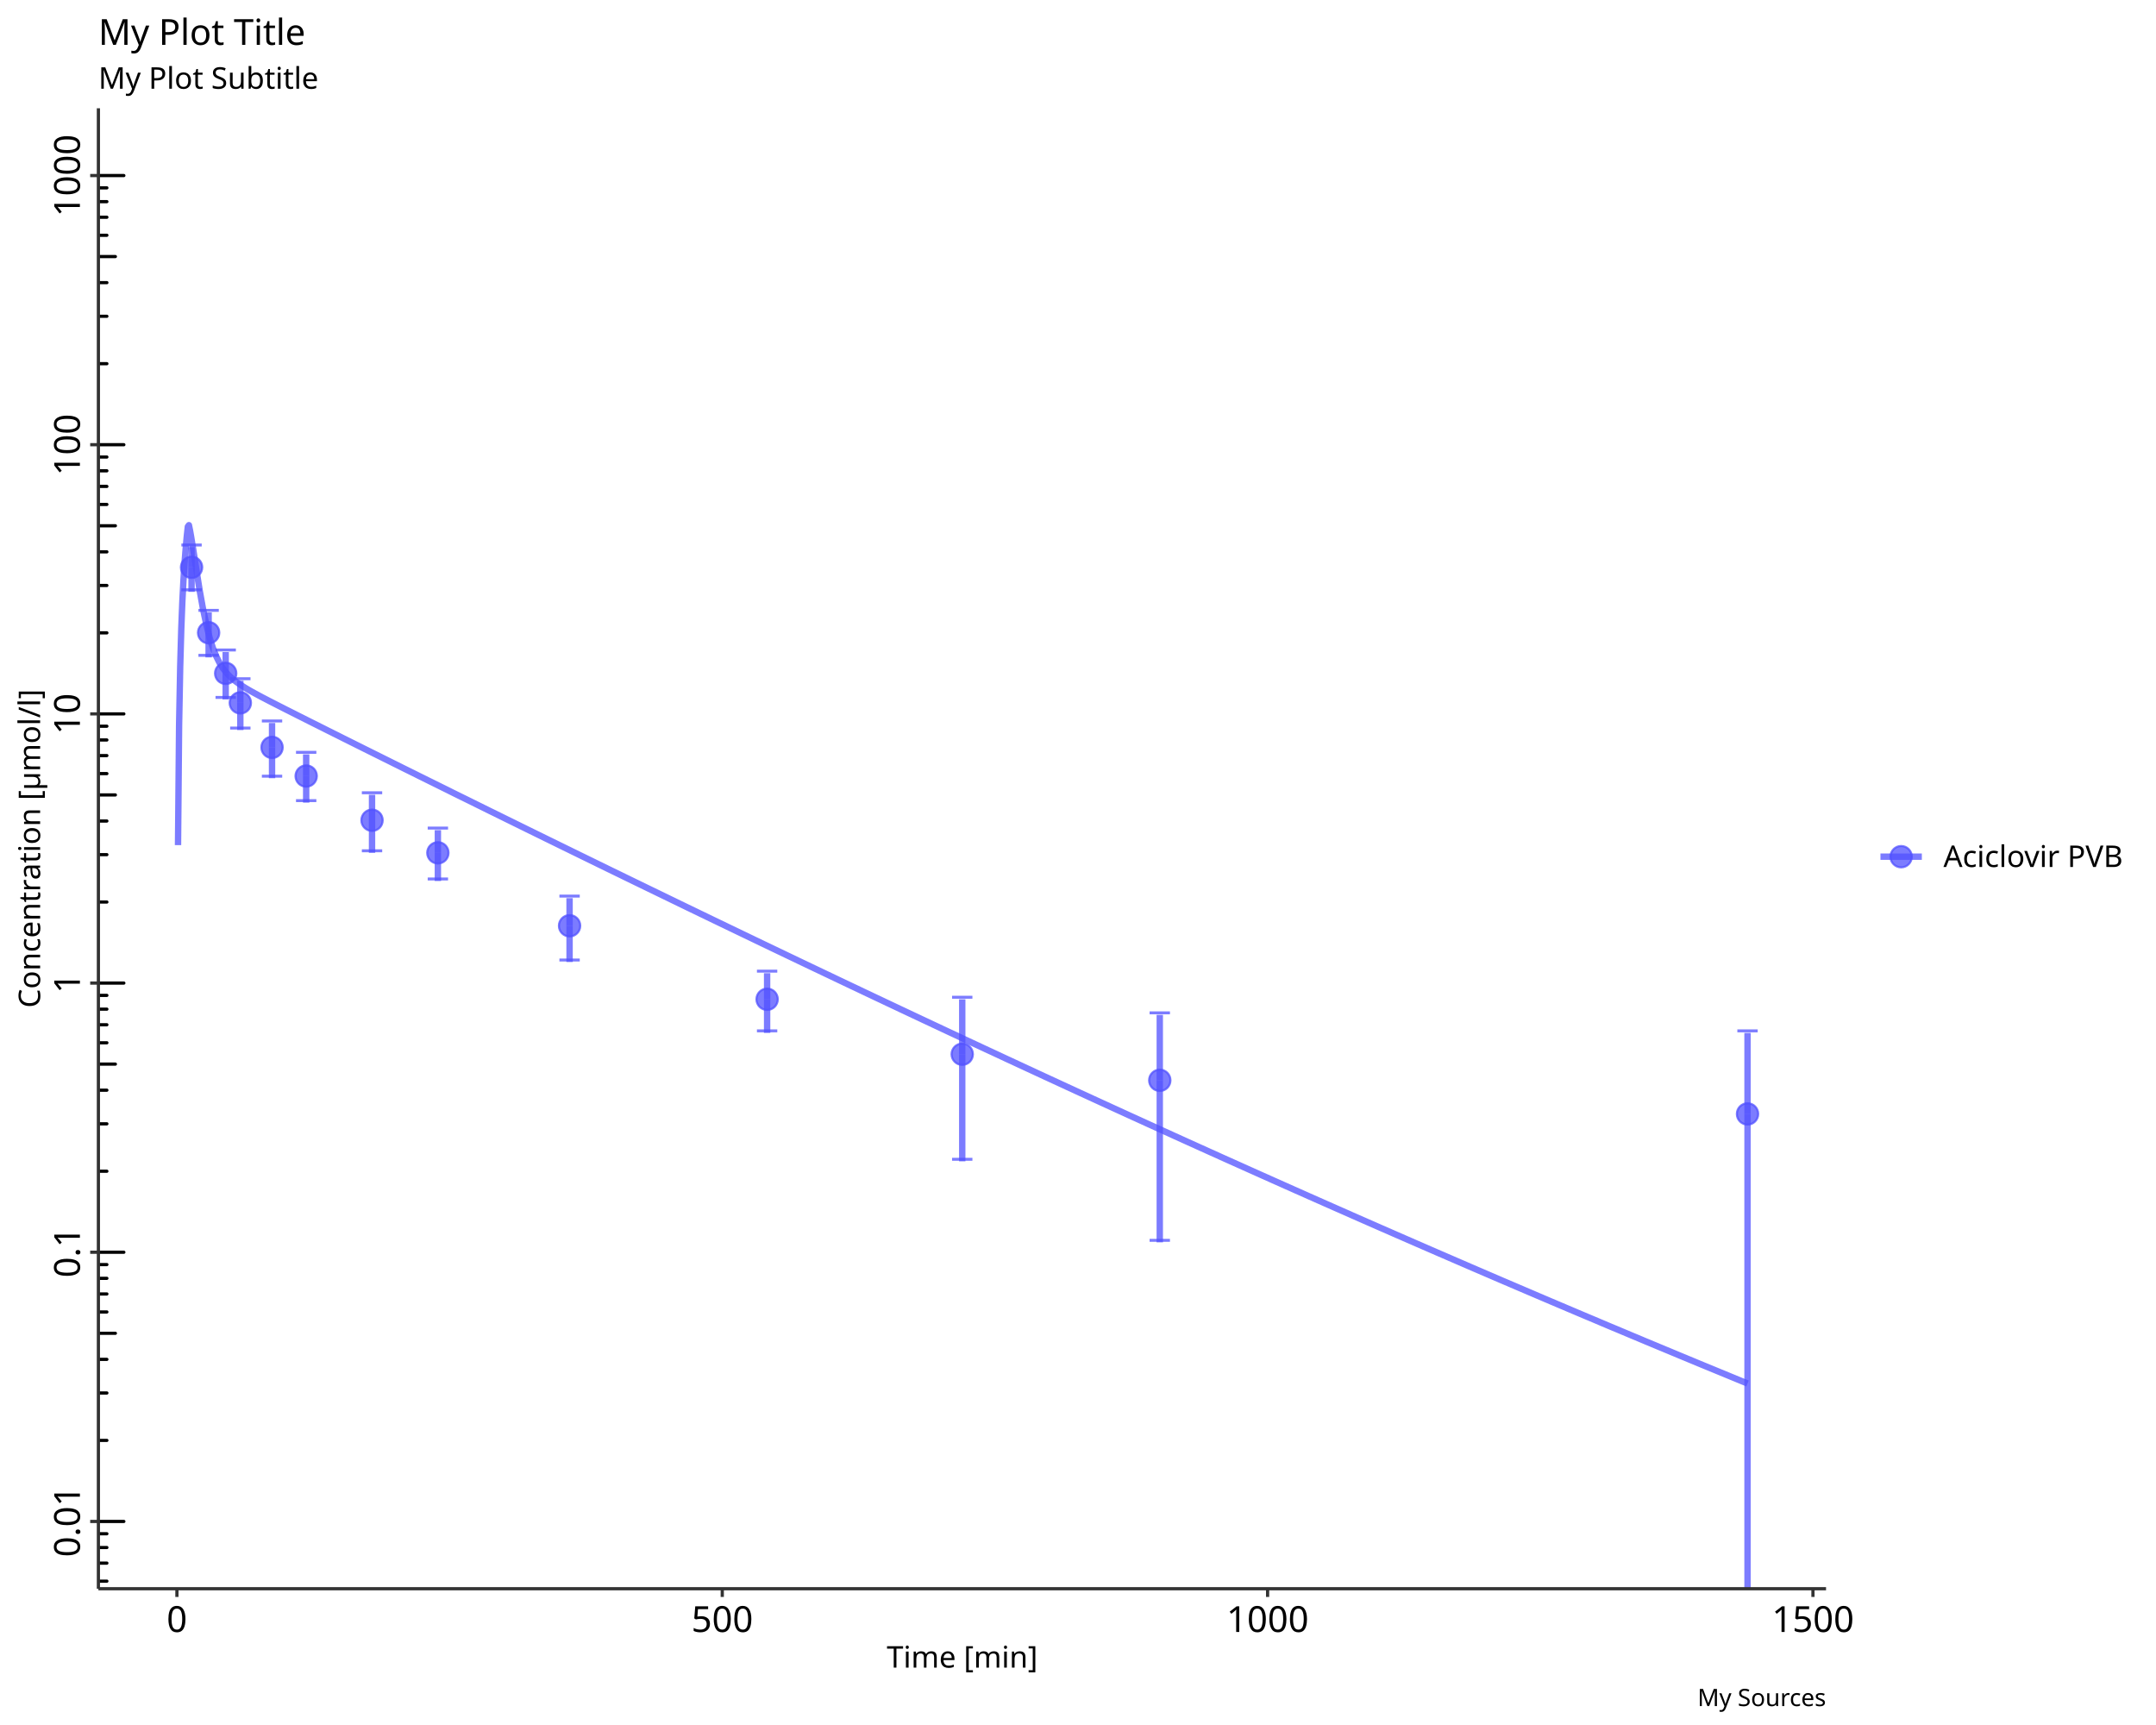
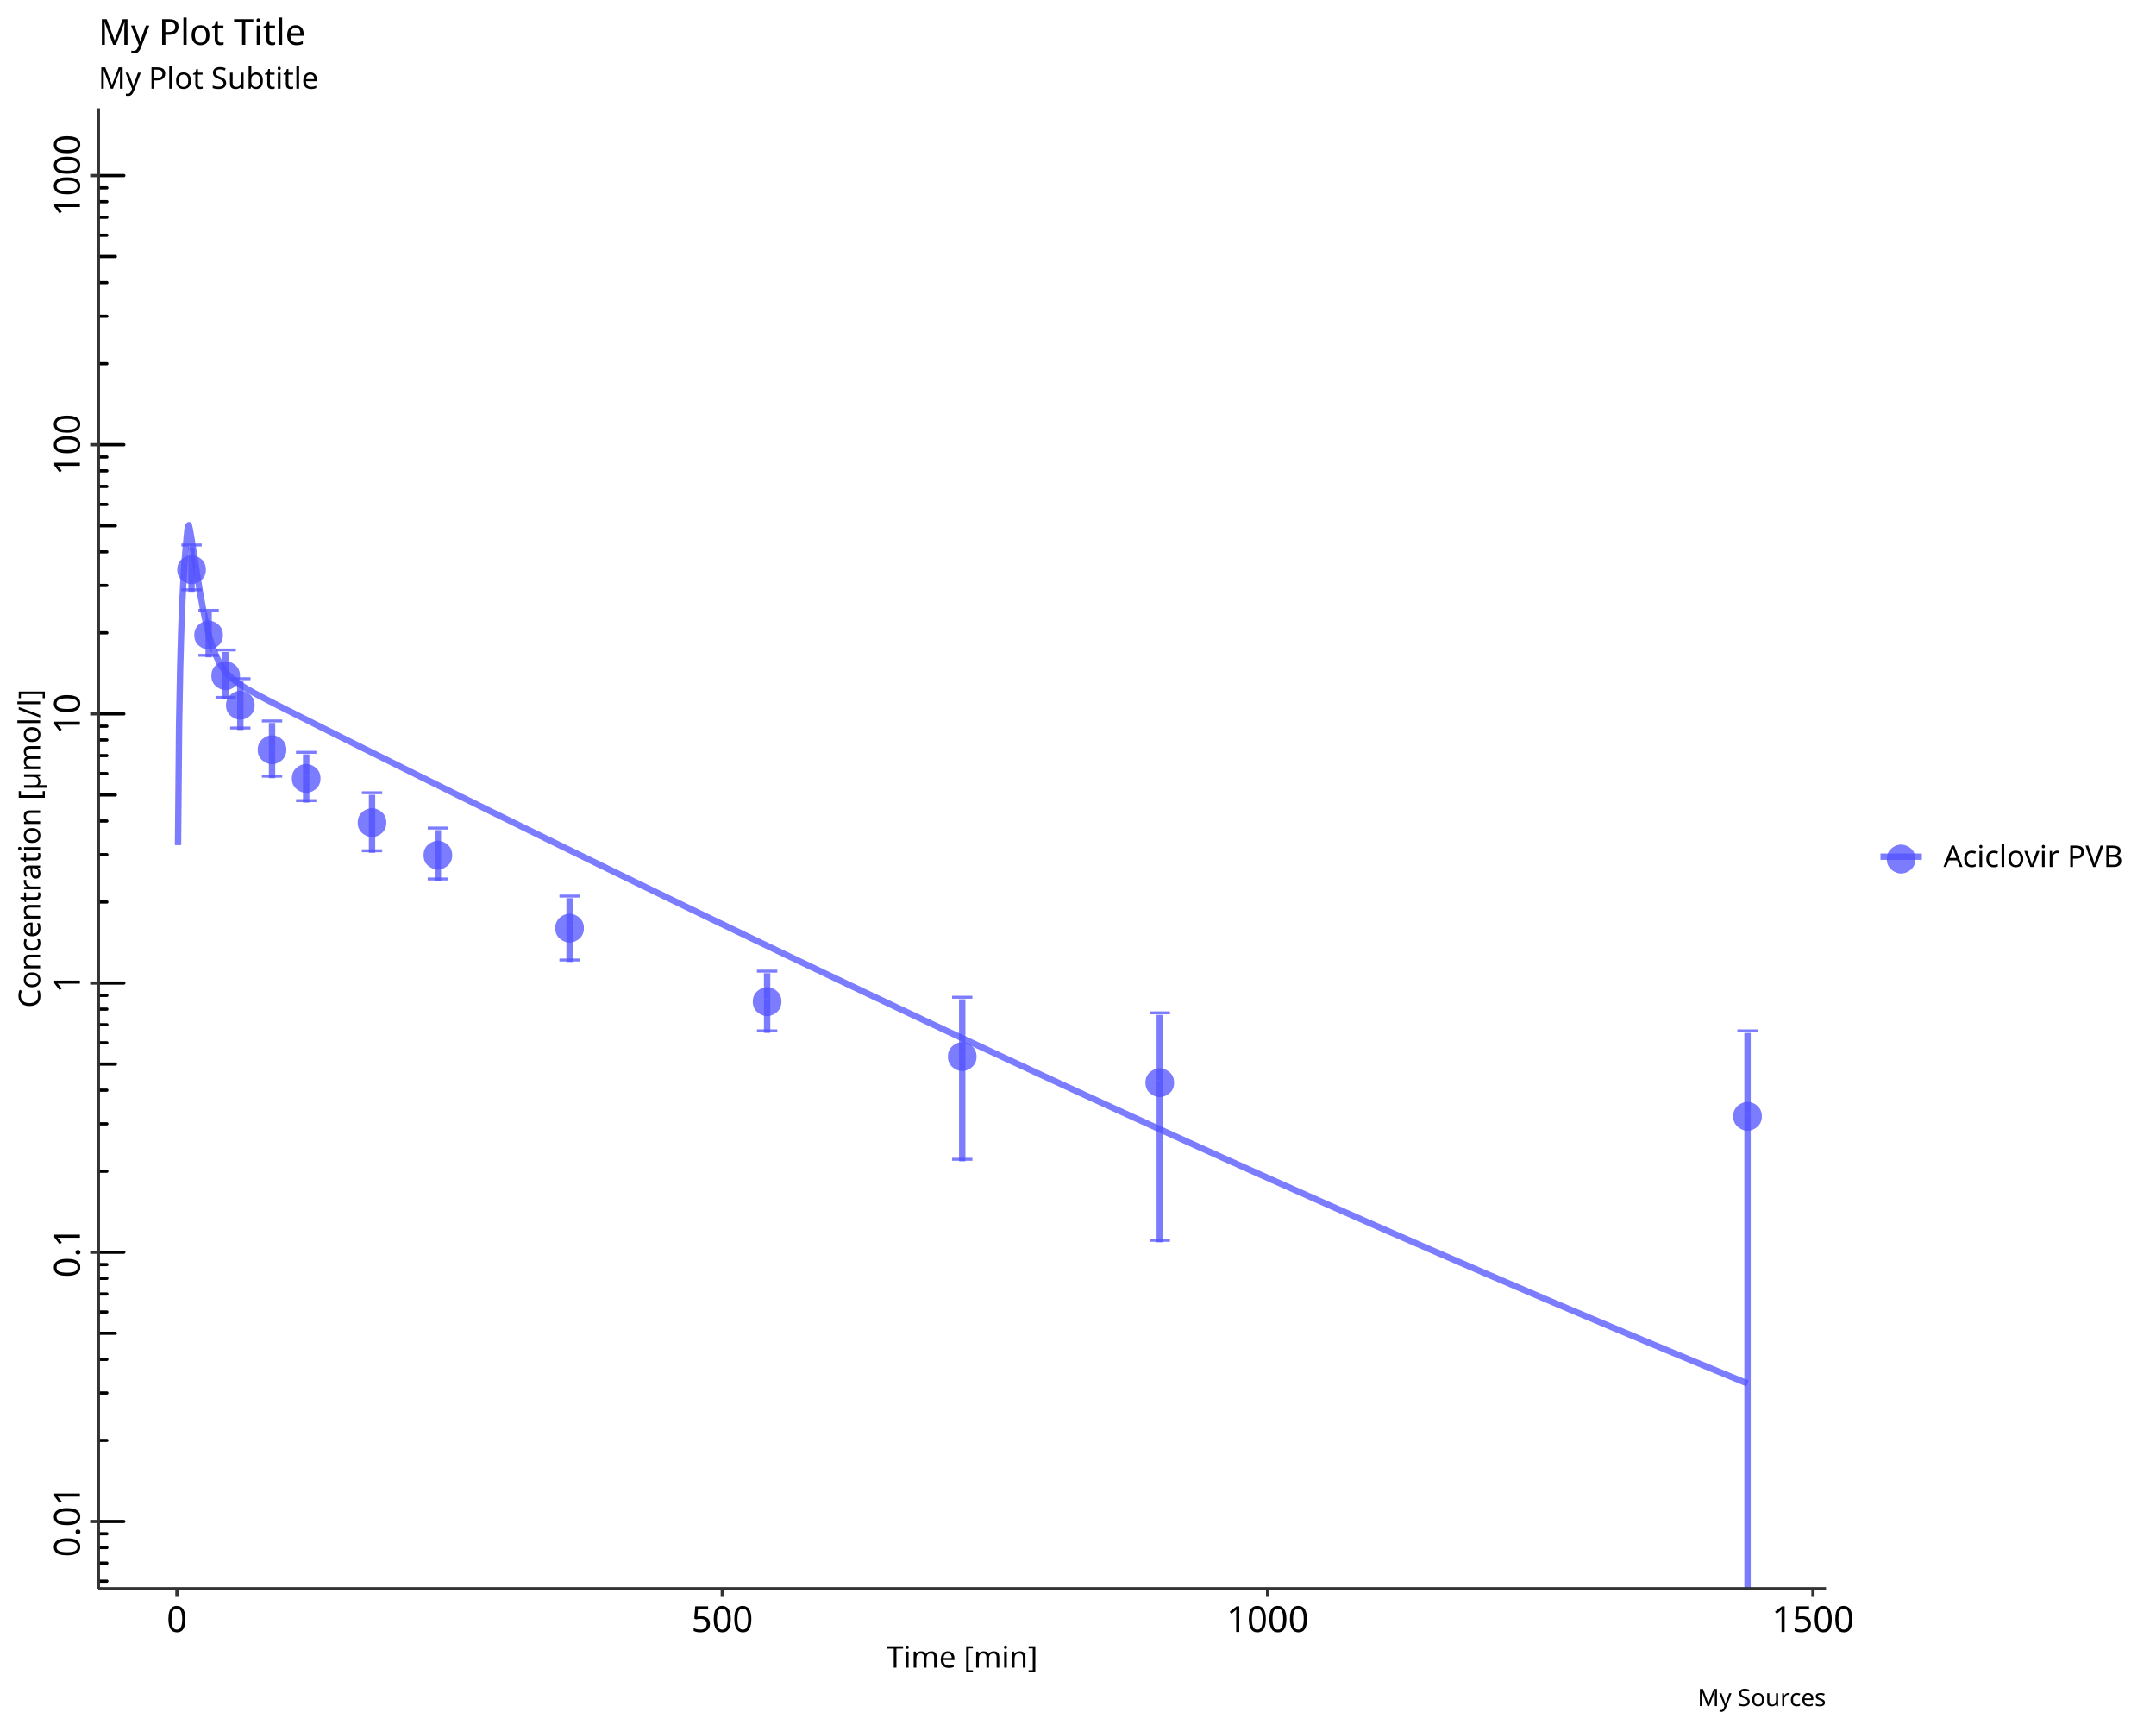
<svg xmlns="http://www.w3.org/2000/svg" class="svglite" data-engine-version="2.0" width="720.00pt" height="576.00pt" viewBox="0 0 720.00 576.00">
  <defs>
    <style type="text/css">
    .svglite line, .svglite polyline, .svglite polygon, .svglite path, .svglite rect, .svglite circle {
      fill: none;
      stroke: #000000;
      stroke-linecap: round;
      stroke-linejoin: round;
      stroke-miterlimit: 10.00;
    }
  </style>
  </defs>
  <rect width="100%" height="100%" style="stroke: none; fill: #FFFFFF;" />
  <defs>
    <clipPath id="cpMC4wMHw3MjAuMDB8MC4wMHw1NzYuMDA=">
      <rect x="0.00" y="0.00" width="720.00" height="576.00" />
    </clipPath>
  </defs>
  <g clip-path="url(#cpMC4wMHw3MjAuMDB8MC4wMHw1NzYuMDA=)">
    <rect x="0.00" y="0.00" width="720.00" height="576.00" style="stroke-width: 1.07; stroke: none; fill: #FFFFFF;" />
  </g>
  <defs>
    <clipPath id="cpMzIuODZ8NjA5LjgxfDM2LjE1fDUzMC41MA==">
      <rect x="32.86" y="36.15" width="576.96" height="494.35" />
    </clipPath>
  </defs>
  <g clip-path="url(#cpMzIuODZ8NjA5LjgxfDM2LjE1fDUzMC41MA==)">
    <rect x="32.86" y="36.15" width="576.96" height="494.35" style="stroke-width: 1.07; stroke: none; fill: #FFFFFF;" />
  </g>
  <g clip-path="url(#cpMC4wMHw3MjAuMDB8MC4wMHw1NzYuMDA=)">
</g>
  <g clip-path="url(#cpMzIuODZ8NjA5LjgxfDM2LjE1fDUzMC41MA==)">
</g>
  <g clip-path="url(#cpMC4wMHw3MjAuMDB8MC4wMHw1NzYuMDA=)">
</g>
  <g clip-path="url(#cpMzIuODZ8NjA5LjgxfDM2LjE1fDUzMC41MA==)">
</g>
  <g clip-path="url(#cpMC4wMHw3MjAuMDB8MC4wMHw1NzYuMDA=)">
</g>
  <g clip-path="url(#cpMzIuODZ8NjA5LjgxfDM2LjE1fDUzMC41MA==)">
</g>
  <g clip-path="url(#cpMC4wMHw3MjAuMDB8MC4wMHw1NzYuMDA=)">
</g>
  <g clip-path="url(#cpMzIuODZ8NjA5LjgxfDM2LjE1fDUzMC41MA==)">
</g>
  <g clip-path="url(#cpMC4wMHw3MjAuMDB8MC4wMHw1NzYuMDA=)">
</g>
  <g clip-path="url(#cpMzIuODZ8NjA5LjgxfDM2LjE1fDUzMC41MA==)">
</g>
  <g clip-path="url(#cpMC4wMHw3MjAuMDB8MC4wMHw1NzYuMDA=)">
</g>
  <g clip-path="url(#cpMzIuODZ8NjA5LjgxfDM2LjE1fDUzMC41MA==)">
</g>
  <g clip-path="url(#cpMC4wMHw3MjAuMDB8MC4wMHw1NzYuMDA=)">
</g>
  <g clip-path="url(#cpMzIuODZ8NjA5LjgxfDM2LjE1fDUzMC41MA==)">
</g>
  <g clip-path="url(#cpMC4wMHw3MjAuMDB8MC4wMHw1NzYuMDA=)">
</g>
  <g clip-path="url(#cpMzIuODZ8NjA5LjgxfDM2LjE1fDUzMC41MA==)">
</g>
  <g clip-path="url(#cpMC4wMHw3MjAuMDB8MC4wMHw1NzYuMDA=)">
</g>
  <g clip-path="url(#cpMzIuODZ8NjA5LjgxfDM2LjE1fDUzMC41MA==)">
</g>
  <g clip-path="url(#cpMC4wMHw3MjAuMDB8MC4wMHw1NzYuMDA=)">
</g>
  <g clip-path="url(#cpMzIuODZ8NjA5LjgxfDM2LjE1fDUzMC41MA==)">
</g>
  <g clip-path="url(#cpMC4wMHw3MjAuMDB8MC4wMHw1NzYuMDA=)">
</g>
  <g clip-path="url(#cpMzIuODZ8NjA5LjgxfDM2LjE1fDUzMC41MA==)">
</g>
  <g clip-path="url(#cpMC4wMHw3MjAuMDB8MC4wMHw1NzYuMDA=)">
</g>
  <g clip-path="url(#cpMzIuODZ8NjA5LjgxfDM2LjE1fDUzMC41MA==)">
</g>
  <g clip-path="url(#cpMC4wMHw3MjAuMDB8MC4wMHw1NzYuMDA=)">
</g>
  <g clip-path="url(#cpMzIuODZ8NjA5LjgxfDM2LjE1fDUzMC41MA==)">
</g>
  <g clip-path="url(#cpMC4wMHw3MjAuMDB8MC4wMHw1NzYuMDA=)">
</g>
  <g clip-path="url(#cpMzIuODZ8NjA5LjgxfDM2LjE1fDUzMC41MA==)">
</g>
  <g clip-path="url(#cpMC4wMHw3MjAuMDB8MC4wMHw1NzYuMDA=)">
</g>
  <g clip-path="url(#cpMzIuODZ8NjA5LjgxfDM2LjE1fDUzMC41MA==)">
</g>
  <g clip-path="url(#cpMC4wMHw3MjAuMDB8MC4wMHw1NzYuMDA=)">
</g>
  <g clip-path="url(#cpMzIuODZ8NjA5LjgxfDM2LjE1fDUzMC41MA==)">
    <polyline points="59.45,282.20 59.81,242.06 60.18,222.51 60.54,209.93 60.90,200.78 61.27,193.68 61.63,187.96 62.00,183.24 62.36,179.26 62.73,175.85 63.09,175.36 63.45,177.10 63.82,179.18 64.18,181.36 64.55,183.64 65.64,190.67 66.73,197.45 67.83,203.51 68.92,208.67 70.01,212.93 71.10,216.37 72.20,219.11 73.29,221.30 74.38,223.05 75.47,224.48 76.57,225.67 77.66,226.68 78.75,227.56 79.85,228.35 80.94,229.08 82.03,229.76 83.12,230.41 84.22,231.03 85.31,231.63 86.40,232.22 87.49,232.80 88.59,233.37 89.68,233.94 90.77,234.50 91.87,235.06 92.96,235.62 94.05,236.17 95.14,236.73 96.24,237.28 97.33,237.83 98.42,238.38 99.51,238.93 100.61,239.48 101.70,240.03 102.79,240.58 103.88,241.13 104.98,241.68 106.07,242.22 107.16,242.77 108.26,243.32 109.35,243.87 110.44,244.41 111.53,244.96 112.63,245.50 113.72,246.05 114.81,246.60 115.90,247.14 117.00,247.69 118.09,248.23 119.18,248.78 120.28,249.32 121.37,249.87 122.46,250.41 123.55,250.95 124.65,251.50 125.74,252.04 126.83,252.58 127.92,253.13 129.02,253.67 130.11,254.21 131.20,254.76 132.30,255.30 133.39,255.84 134.48,256.39 135.57,256.93 136.67,257.47 137.76,258.01 138.85,258.55 139.94,259.10 141.04,259.64 142.13,260.18 143.22,260.72 144.32,261.26 145.41,261.80 146.50,262.34 147.59,262.88 148.69,263.42 149.78,263.96 150.87,264.51 151.96,265.05 153.06,265.59 154.15,266.13 155.24,266.66 156.34,267.20 157.43,267.74 158.52,268.28 159.61,268.82 160.71,269.36 161.80,269.90 162.89,270.44 163.98,270.98 165.08,271.51 166.17,272.05 167.26,272.59 168.36,273.13 169.45,273.67 170.54,274.20 171.63,274.74 172.73,275.28 173.82,275.82 174.91,276.35 176.00,276.89 177.10,277.43 178.19,277.96 179.28,278.50 180.38,279.03 181.47,279.57 182.56,280.11 183.65,280.64 184.75,281.18 185.84,281.71 186.93,282.25 188.02,282.78 189.12,283.32 190.21,283.85 191.30,284.39 192.40,284.92 193.49,285.46 194.58,285.99 195.67,286.52 196.77,287.06 197.86,287.59 198.95,288.12 200.04,288.66 201.14,289.19 202.23,289.72 203.32,290.26 204.41,290.79 205.51,291.32 206.60,291.85 207.69,292.38 208.79,292.92 209.88,293.45 210.97,293.98 212.06,294.51 213.16,295.04 214.25,295.57 215.34,296.10 216.43,296.63 217.53,297.16 218.62,297.69 219.71,298.22 220.81,298.75 221.90,299.28 222.99,299.81 224.08,300.34 225.18,300.87 226.27,301.40 227.36,301.93 228.45,302.46 229.55,302.99 230.64,303.51 231.73,304.04 232.83,304.57 233.92,305.10 235.01,305.62 236.10,306.15 237.20,306.68 238.29,307.21 239.38,307.73 240.47,308.26 241.57,308.78 242.66,309.31 243.75,309.84 244.85,310.36 245.94,310.89 247.03,311.41 248.12,311.94 249.22,312.46 250.31,312.99 251.40,313.51 252.49,314.04 253.59,314.56 254.68,315.09 255.77,315.61 256.87,316.13 257.96,316.66 259.05,317.18 260.14,317.70 261.24,318.22 262.33,318.75 263.42,319.27 264.51,319.79 265.61,320.31 266.70,320.84 267.79,321.36 268.89,321.88 269.98,322.40 271.07,322.92 272.16,323.44 273.26,323.96 274.35,324.48 275.44,325.00 276.53,325.52 277.63,326.04 278.72,326.56 279.81,327.08 280.91,327.60 282.00,328.12 283.09,328.64 284.18,329.16 285.28,329.67 286.37,330.19 287.46,330.71 288.55,331.23 289.65,331.75 290.74,332.26 291.83,332.78 292.93,333.30 294.02,333.81 295.11,334.33 296.20,334.85 297.30,335.36 298.39,335.88 299.48,336.39 300.57,336.91 301.67,337.42 302.76,337.94 303.85,338.45 304.95,338.97 306.04,339.48 307.13,339.99 308.22,340.51 309.32,341.02 310.41,341.53 311.50,342.05 312.59,342.56 313.69,343.07 314.78,343.59 315.87,344.10 316.96,344.61 318.06,345.12 319.15,345.63 320.24,346.14 321.34,346.66 322.43,347.17 323.52,347.68 324.61,348.19 325.71,348.70 326.80,349.21 327.89,349.72 328.98,350.23 330.08,350.74 331.17,351.24 332.26,351.75 333.36,352.26 334.45,352.77 335.54,353.28 336.63,353.79 337.73,354.29 338.82,354.80 339.91,355.31 341.00,355.81 342.10,356.32 343.19,356.83 344.28,357.33 345.38,357.84 346.47,358.35 347.56,358.85 348.65,359.36 349.75,359.86 350.84,360.37 351.93,360.87 353.02,361.37 354.12,361.88 355.21,362.38 356.30,362.89 357.40,363.39 358.49,363.89 359.58,364.40 360.67,364.90 361.77,365.40 362.86,365.90 363.95,366.40 365.04,366.91 366.14,367.41 367.23,367.91 368.32,368.41 369.42,368.91 370.51,369.41 371.60,369.91 372.69,370.41 373.79,370.91 374.88,371.41 375.97,371.91 377.06,372.41 378.16,372.91 379.25,373.40 380.34,373.90 381.44,374.40 382.53,374.90 383.62,375.40 384.71,375.89 385.81,376.39 386.90,376.89 387.99,377.38 389.08,377.88 390.18,378.37 391.27,378.87 392.36,379.37 393.46,379.86 394.55,380.36 395.64,380.85 396.73,381.35 397.83,381.84 398.92,382.33 400.01,382.83 401.10,383.32 402.20,383.81 403.29,384.31 404.38,384.80 405.48,385.29 406.57,385.78 407.66,386.28 408.75,386.77 409.85,387.26 410.94,387.75 412.03,388.24 413.12,388.73 414.22,389.22 415.31,389.71 416.40,390.20 417.49,390.69 418.59,391.18 419.68,391.67 420.77,392.16 421.87,392.65 422.96,393.13 424.05,393.62 425.14,394.11 426.24,394.60 427.33,395.08 428.42,395.57 429.51,396.06 430.61,396.54 431.70,397.03 432.79,397.52 433.89,398.00 434.98,398.49 436.07,398.97 437.16,399.46 438.26,399.94 439.35,400.43 440.44,400.91 441.53,401.39 442.63,401.88 443.72,402.36 444.81,402.84 445.91,403.33 447.00,403.81 448.09,404.29 449.18,404.77 450.28,405.25 451.37,405.74 452.46,406.22 453.55,406.70 454.65,407.18 455.74,407.66 456.83,408.14 457.93,408.62 459.02,409.10 460.11,409.58 461.20,410.06 462.30,410.53 463.39,411.01 464.48,411.49 465.57,411.97 466.67,412.45 467.76,412.92 468.85,413.40 469.95,413.88 471.04,414.35 472.13,414.83 473.22,415.31 474.32,415.78 475.41,416.26 476.50,416.73 477.59,417.21 478.69,417.68 479.78,418.16 480.87,418.63 481.97,419.10 483.06,419.58 484.15,420.05 485.24,420.52 486.34,421.00 487.43,421.47 488.52,421.94 489.61,422.41 490.71,422.89 491.80,423.36 492.89,423.83 493.99,424.30 495.08,424.77 496.17,425.24 497.26,425.71 498.36,426.18 499.45,426.65 500.54,427.12 501.63,427.59 502.73,428.06 503.82,428.52 504.91,428.99 506.01,429.46 507.10,429.93 508.19,430.39 509.28,430.86 510.38,431.33 511.47,431.79 512.56,432.26 513.65,432.73 514.75,433.19 515.84,433.66 516.93,434.12 518.02,434.59 519.12,435.05 520.21,435.52 521.30,435.98 522.40,436.44 523.49,436.91 524.58,437.37 525.67,437.83 526.77,438.30 527.86,438.76 528.95,439.22 530.04,439.68 531.14,440.14 532.23,440.60 533.32,441.06 534.42,441.53 535.51,441.99 536.60,442.45 537.69,442.91 538.79,443.37 539.88,443.82 540.97,444.28 542.06,444.74 543.16,445.20 544.25,445.66 545.34,446.12 546.44,446.57 547.53,447.03 548.62,447.49 549.71,447.95 550.81,448.40 551.90,448.86 552.99,449.31 554.08,449.77 555.18,450.22 556.27,450.68 557.36,451.13 558.46,451.59 559.55,452.04 560.64,452.50 561.73,452.95 562.83,453.40 563.92,453.86 565.01,454.31 566.10,454.76 567.20,455.22 568.29,455.67 569.38,456.12 570.48,456.57 571.57,457.02 572.66,457.47 573.75,457.92 574.85,458.37 575.94,458.82 577.03,459.27 578.12,459.72 579.22,460.17 580.31,460.62 581.40,461.07 582.50,461.52 583.59,461.97 " style="stroke-width: 2.13; stroke: #5050FF; stroke-opacity: 0.75; stroke-linecap: butt;" />
    <line x1="63.97" y1="197.63" x2="63.97" y2="189.43" style="stroke-width: 2.13; stroke: #5050FF; stroke-opacity: 0.75; stroke-linecap: butt;" />
    <line x1="69.67" y1="219.51" x2="69.67" y2="211.27" style="stroke-width: 2.13; stroke: #5050FF; stroke-opacity: 0.75; stroke-linecap: butt;" />
    <line x1="75.37" y1="233.55" x2="75.37" y2="224.84" style="stroke-width: 2.13; stroke: #5050FF; stroke-opacity: 0.75; stroke-linecap: butt;" />
    <line x1="80.26" y1="243.79" x2="80.26" y2="234.69" style="stroke-width: 2.13; stroke: #5050FF; stroke-opacity: 0.75; stroke-linecap: butt;" />
    <line x1="90.85" y1="259.86" x2="90.85" y2="249.56" style="stroke-width: 2.13; stroke: #5050FF; stroke-opacity: 0.75; stroke-linecap: butt;" />
    <line x1="102.25" y1="268.02" x2="102.25" y2="259.13" style="stroke-width: 2.13; stroke: #5050FF; stroke-opacity: 0.75; stroke-linecap: butt;" />
    <line x1="124.24" y1="284.77" x2="124.24" y2="273.89" style="stroke-width: 2.13; stroke: #5050FF; stroke-opacity: 0.75; stroke-linecap: butt;" />
    <line x1="146.23" y1="294.18" x2="146.23" y2="284.77" style="stroke-width: 2.13; stroke: #5050FF; stroke-opacity: 0.75; stroke-linecap: butt;" />
    <line x1="190.21" y1="321.24" x2="190.21" y2="309.13" style="stroke-width: 2.13; stroke: #5050FF; stroke-opacity: 0.75; stroke-linecap: butt;" />
    <line x1="256.18" y1="344.90" x2="256.18" y2="333.67" style="stroke-width: 2.13; stroke: #5050FF; stroke-opacity: 0.75; stroke-linecap: butt;" />
    <line x1="321.34" y1="387.78" x2="321.34" y2="352.02" style="stroke-width: 2.13; stroke: #5050FF; stroke-opacity: 0.75; stroke-linecap: butt;" />
    <line x1="387.31" y1="414.84" x2="387.31" y2="360.73" style="stroke-width: 2.13; stroke: #5050FF; stroke-opacity: 0.75; stroke-linecap: butt;" />
    <line x1="583.59" y1="1002.46" x2="583.59" y2="371.96" style="stroke-width: 2.13; stroke: #5050FF; stroke-opacity: 0.75; stroke-linecap: butt;" />
    <line x1="63.97" y1="189.43" x2="63.97" y2="182.66" style="stroke-width: 2.13; stroke: #5050FF; stroke-opacity: 0.75; stroke-linecap: butt;" />
    <line x1="69.67" y1="211.27" x2="69.67" y2="204.48" style="stroke-width: 2.13; stroke: #5050FF; stroke-opacity: 0.75; stroke-linecap: butt;" />
    <line x1="75.37" y1="224.84" x2="75.37" y2="217.72" style="stroke-width: 2.13; stroke: #5050FF; stroke-opacity: 0.75; stroke-linecap: butt;" />
    <line x1="80.26" y1="234.69" x2="80.26" y2="227.31" style="stroke-width: 2.13; stroke: #5050FF; stroke-opacity: 0.75; stroke-linecap: butt;" />
    <line x1="90.85" y1="249.56" x2="90.85" y2="241.42" style="stroke-width: 2.13; stroke: #5050FF; stroke-opacity: 0.75; stroke-linecap: butt;" />
    <line x1="102.25" y1="259.13" x2="102.25" y2="251.89" style="stroke-width: 2.13; stroke: #5050FF; stroke-opacity: 0.75; stroke-linecap: butt;" />
    <line x1="124.24" y1="273.89" x2="124.24" y2="265.39" style="stroke-width: 2.13; stroke: #5050FF; stroke-opacity: 0.75; stroke-linecap: butt;" />
    <line x1="146.23" y1="284.77" x2="146.23" y2="277.19" style="stroke-width: 2.13; stroke: #5050FF; stroke-opacity: 0.75; stroke-linecap: butt;" />
    <line x1="190.21" y1="309.13" x2="190.21" y2="299.90" style="stroke-width: 2.13; stroke: #5050FF; stroke-opacity: 0.75; stroke-linecap: butt;" />
    <line x1="256.18" y1="333.67" x2="256.18" y2="324.96" style="stroke-width: 2.13; stroke: #5050FF; stroke-opacity: 0.75; stroke-linecap: butt;" />
    <line x1="321.34" y1="352.02" x2="321.34" y2="333.67" style="stroke-width: 2.13; stroke: #5050FF; stroke-opacity: 0.75; stroke-linecap: butt;" />
    <line x1="387.31" y1="360.73" x2="387.31" y2="338.88" style="stroke-width: 2.13; stroke: #5050FF; stroke-opacity: 0.75; stroke-linecap: butt;" />
    <line x1="583.59" y1="371.96" x2="583.59" y2="344.90" style="stroke-width: 2.13; stroke: #5050FF; stroke-opacity: 0.75; stroke-linecap: butt;" />
    <text x="63.97" y="195.10" text-anchor="middle" style="font-size: 15.17px; fill: #5050FF; fill-opacity: 0.75; font-family: sans;" textLength="8.44px" lengthAdjust="spacingAndGlyphs">_</text>
    <text x="69.67" y="216.98" text-anchor="middle" style="font-size: 15.17px; fill: #5050FF; fill-opacity: 0.75; font-family: sans;" textLength="8.44px" lengthAdjust="spacingAndGlyphs">_</text>
    <text x="75.37" y="231.02" text-anchor="middle" style="font-size: 15.17px; fill: #5050FF; fill-opacity: 0.75; font-family: sans;" textLength="8.44px" lengthAdjust="spacingAndGlyphs">_</text>
    <text x="80.26" y="241.26" text-anchor="middle" style="font-size: 15.17px; fill: #5050FF; fill-opacity: 0.75; font-family: sans;" textLength="8.44px" lengthAdjust="spacingAndGlyphs">_</text>
    <text x="90.85" y="257.33" text-anchor="middle" style="font-size: 15.17px; fill: #5050FF; fill-opacity: 0.75; font-family: sans;" textLength="8.44px" lengthAdjust="spacingAndGlyphs">_</text>
    <text x="102.25" y="265.49" text-anchor="middle" style="font-size: 15.17px; fill: #5050FF; fill-opacity: 0.75; font-family: sans;" textLength="8.44px" lengthAdjust="spacingAndGlyphs">_</text>
    <text x="124.24" y="282.24" text-anchor="middle" style="font-size: 15.17px; fill: #5050FF; fill-opacity: 0.75; font-family: sans;" textLength="8.44px" lengthAdjust="spacingAndGlyphs">_</text>
    <text x="146.23" y="291.65" text-anchor="middle" style="font-size: 15.17px; fill: #5050FF; fill-opacity: 0.75; font-family: sans;" textLength="8.44px" lengthAdjust="spacingAndGlyphs">_</text>
    <text x="190.21" y="318.71" text-anchor="middle" style="font-size: 15.17px; fill: #5050FF; fill-opacity: 0.75; font-family: sans;" textLength="8.44px" lengthAdjust="spacingAndGlyphs">_</text>
    <text x="256.18" y="342.37" text-anchor="middle" style="font-size: 15.17px; fill: #5050FF; fill-opacity: 0.75; font-family: sans;" textLength="8.44px" lengthAdjust="spacingAndGlyphs">_</text>
    <text x="321.34" y="385.25" text-anchor="middle" style="font-size: 15.17px; fill: #5050FF; fill-opacity: 0.75; font-family: sans;" textLength="8.44px" lengthAdjust="spacingAndGlyphs">_</text>
    <text x="387.31" y="412.31" text-anchor="middle" style="font-size: 15.17px; fill: #5050FF; fill-opacity: 0.75; font-family: sans;" textLength="8.44px" lengthAdjust="spacingAndGlyphs">_</text>
    <text x="583.59" y="999.93" text-anchor="middle" style="font-size: 15.17px; fill: #5050FF; fill-opacity: 0.75; font-family: sans;" textLength="8.44px" lengthAdjust="spacingAndGlyphs">_</text>
    <text x="63.97" y="180.13" text-anchor="middle" style="font-size: 15.17px; fill: #5050FF; fill-opacity: 0.75; font-family: sans;" textLength="8.44px" lengthAdjust="spacingAndGlyphs">_</text>
    <text x="69.67" y="201.95" text-anchor="middle" style="font-size: 15.17px; fill: #5050FF; fill-opacity: 0.75; font-family: sans;" textLength="8.44px" lengthAdjust="spacingAndGlyphs">_</text>
    <text x="75.37" y="215.19" text-anchor="middle" style="font-size: 15.17px; fill: #5050FF; fill-opacity: 0.75; font-family: sans;" textLength="8.44px" lengthAdjust="spacingAndGlyphs">_</text>
    <text x="80.26" y="224.78" text-anchor="middle" style="font-size: 15.17px; fill: #5050FF; fill-opacity: 0.75; font-family: sans;" textLength="8.44px" lengthAdjust="spacingAndGlyphs">_</text>
    <text x="90.85" y="238.89" text-anchor="middle" style="font-size: 15.17px; fill: #5050FF; fill-opacity: 0.75; font-family: sans;" textLength="8.44px" lengthAdjust="spacingAndGlyphs">_</text>
    <text x="102.25" y="249.36" text-anchor="middle" style="font-size: 15.17px; fill: #5050FF; fill-opacity: 0.75; font-family: sans;" textLength="8.44px" lengthAdjust="spacingAndGlyphs">_</text>
    <text x="124.24" y="262.86" text-anchor="middle" style="font-size: 15.17px; fill: #5050FF; fill-opacity: 0.75; font-family: sans;" textLength="8.44px" lengthAdjust="spacingAndGlyphs">_</text>
    <text x="146.23" y="274.66" text-anchor="middle" style="font-size: 15.17px; fill: #5050FF; fill-opacity: 0.75; font-family: sans;" textLength="8.44px" lengthAdjust="spacingAndGlyphs">_</text>
    <text x="190.21" y="297.37" text-anchor="middle" style="font-size: 15.17px; fill: #5050FF; fill-opacity: 0.75; font-family: sans;" textLength="8.44px" lengthAdjust="spacingAndGlyphs">_</text>
    <text x="256.18" y="322.43" text-anchor="middle" style="font-size: 15.17px; fill: #5050FF; fill-opacity: 0.75; font-family: sans;" textLength="8.44px" lengthAdjust="spacingAndGlyphs">_</text>
    <text x="321.34" y="331.14" text-anchor="middle" style="font-size: 15.17px; fill: #5050FF; fill-opacity: 0.75; font-family: sans;" textLength="8.44px" lengthAdjust="spacingAndGlyphs">_</text>
    <text x="387.31" y="336.35" text-anchor="middle" style="font-size: 15.17px; fill: #5050FF; fill-opacity: 0.75; font-family: sans;" textLength="8.44px" lengthAdjust="spacingAndGlyphs">_</text>
    <text x="583.59" y="342.37" text-anchor="middle" style="font-size: 15.17px; fill: #5050FF; fill-opacity: 0.75; font-family: sans;" textLength="8.44px" lengthAdjust="spacingAndGlyphs">_</text>
-     <circle cx="63.97" cy="189.43" r="3.56" style="stroke-width: 0.71; stroke: #5050FF; stroke-opacity: 0.75; fill: #5050FF; fill-opacity: 0.75;" />
-     <circle cx="69.67" cy="211.27" r="3.56" style="stroke-width: 0.71; stroke: #5050FF; stroke-opacity: 0.75; fill: #5050FF; fill-opacity: 0.75;" />
-     <circle cx="75.37" cy="224.84" r="3.56" style="stroke-width: 0.71; stroke: #5050FF; stroke-opacity: 0.75; fill: #5050FF; fill-opacity: 0.75;" />
-     <circle cx="80.26" cy="234.69" r="3.56" style="stroke-width: 0.71; stroke: #5050FF; stroke-opacity: 0.75; fill: #5050FF; fill-opacity: 0.75;" />
-     <circle cx="90.85" cy="249.56" r="3.56" style="stroke-width: 0.71; stroke: #5050FF; stroke-opacity: 0.75; fill: #5050FF; fill-opacity: 0.75;" />
-     <circle cx="102.25" cy="259.13" r="3.56" style="stroke-width: 0.71; stroke: #5050FF; stroke-opacity: 0.75; fill: #5050FF; fill-opacity: 0.75;" />
-     <circle cx="124.24" cy="273.89" r="3.56" style="stroke-width: 0.71; stroke: #5050FF; stroke-opacity: 0.75; fill: #5050FF; fill-opacity: 0.75;" />
-     <circle cx="146.23" cy="284.77" r="3.56" style="stroke-width: 0.71; stroke: #5050FF; stroke-opacity: 0.75; fill: #5050FF; fill-opacity: 0.75;" />
-     <circle cx="190.21" cy="309.13" r="3.56" style="stroke-width: 0.71; stroke: #5050FF; stroke-opacity: 0.75; fill: #5050FF; fill-opacity: 0.75;" />
-     <circle cx="256.18" cy="333.67" r="3.56" style="stroke-width: 0.71; stroke: #5050FF; stroke-opacity: 0.75; fill: #5050FF; fill-opacity: 0.75;" />
-     <circle cx="321.34" cy="352.02" r="3.56" style="stroke-width: 0.71; stroke: #5050FF; stroke-opacity: 0.75; fill: #5050FF; fill-opacity: 0.75;" />
-     <circle cx="387.31" cy="360.73" r="3.56" style="stroke-width: 0.71; stroke: #5050FF; stroke-opacity: 0.75; fill: #5050FF; fill-opacity: 0.75;" />
-     <circle cx="583.59" cy="371.96" r="3.56" style="stroke-width: 0.71; stroke: #5050FF; stroke-opacity: 0.75; fill: #5050FF; fill-opacity: 0.75;" />
+     <text x="63.97" y="192.69" text-anchor="middle" style="font-size: 9.48px; fill: #5050FF; fill-opacity: 0.75; font-family: sans;" textLength="7.11px" lengthAdjust="spacingAndGlyphs">⬤</text>
+     <text x="69.67" y="214.54" text-anchor="middle" style="font-size: 9.48px; fill: #5050FF; fill-opacity: 0.75; font-family: sans;" textLength="7.11px" lengthAdjust="spacingAndGlyphs">⬤</text>
+     <text x="75.37" y="228.10" text-anchor="middle" style="font-size: 9.48px; fill: #5050FF; fill-opacity: 0.75; font-family: sans;" textLength="7.11px" lengthAdjust="spacingAndGlyphs">⬤</text>
+     <text x="80.26" y="237.95" text-anchor="middle" style="font-size: 9.48px; fill: #5050FF; fill-opacity: 0.75; font-family: sans;" textLength="7.11px" lengthAdjust="spacingAndGlyphs">⬤</text>
+     <text x="90.85" y="252.82" text-anchor="middle" style="font-size: 9.48px; fill: #5050FF; fill-opacity: 0.75; font-family: sans;" textLength="7.11px" lengthAdjust="spacingAndGlyphs">⬤</text>
+     <text x="102.25" y="262.39" text-anchor="middle" style="font-size: 9.48px; fill: #5050FF; fill-opacity: 0.75; font-family: sans;" textLength="7.11px" lengthAdjust="spacingAndGlyphs">⬤</text>
+     <text x="124.24" y="277.15" text-anchor="middle" style="font-size: 9.48px; fill: #5050FF; fill-opacity: 0.75; font-family: sans;" textLength="7.11px" lengthAdjust="spacingAndGlyphs">⬤</text>
+     <text x="146.23" y="288.03" text-anchor="middle" style="font-size: 9.48px; fill: #5050FF; fill-opacity: 0.75; font-family: sans;" textLength="7.11px" lengthAdjust="spacingAndGlyphs">⬤</text>
+     <text x="190.21" y="312.39" text-anchor="middle" style="font-size: 9.48px; fill: #5050FF; fill-opacity: 0.75; font-family: sans;" textLength="7.11px" lengthAdjust="spacingAndGlyphs">⬤</text>
+     <text x="256.18" y="336.93" text-anchor="middle" style="font-size: 9.48px; fill: #5050FF; fill-opacity: 0.75; font-family: sans;" textLength="7.11px" lengthAdjust="spacingAndGlyphs">⬤</text>
+     <text x="321.34" y="355.28" text-anchor="middle" style="font-size: 9.48px; fill: #5050FF; fill-opacity: 0.75; font-family: sans;" textLength="7.11px" lengthAdjust="spacingAndGlyphs">⬤</text>
+     <text x="387.31" y="363.99" text-anchor="middle" style="font-size: 9.48px; fill: #5050FF; fill-opacity: 0.75; font-family: sans;" textLength="7.11px" lengthAdjust="spacingAndGlyphs">⬤</text>
+     <text x="583.59" y="375.22" text-anchor="middle" style="font-size: 9.48px; fill: #5050FF; fill-opacity: 0.75; font-family: sans;" textLength="7.11px" lengthAdjust="spacingAndGlyphs">⬤</text>
    <line x1="32.86" y1="527.97" x2="35.69" y2="527.97" style="stroke-width: 1.07;" />
    <line x1="32.86" y1="521.95" x2="35.69" y2="521.95" style="stroke-width: 1.07;" />
    <line x1="32.86" y1="516.74" x2="35.69" y2="516.74" style="stroke-width: 1.07;" />
    <line x1="32.86" y1="512.14" x2="35.69" y2="512.14" style="stroke-width: 1.07;" />
    <line x1="32.86" y1="508.03" x2="41.36" y2="508.03" style="stroke-width: 1.07;" />
    <line x1="32.86" y1="480.97" x2="35.69" y2="480.97" style="stroke-width: 1.07;" />
    <line x1="32.86" y1="465.14" x2="35.69" y2="465.14" style="stroke-width: 1.07;" />
    <line x1="32.86" y1="453.91" x2="35.69" y2="453.91" style="stroke-width: 1.07;" />
    <line x1="32.86" y1="445.20" x2="38.53" y2="445.20" style="stroke-width: 1.07;" />
    <line x1="32.86" y1="438.08" x2="35.69" y2="438.08" style="stroke-width: 1.07;" />
    <line x1="32.86" y1="432.07" x2="35.69" y2="432.07" style="stroke-width: 1.07;" />
    <line x1="32.86" y1="426.85" x2="35.69" y2="426.85" style="stroke-width: 1.07;" />
    <line x1="32.86" y1="422.26" x2="35.69" y2="422.26" style="stroke-width: 1.07;" />
    <line x1="32.86" y1="418.14" x2="41.36" y2="418.14" style="stroke-width: 1.07;" />
    <line x1="32.86" y1="391.09" x2="35.69" y2="391.09" style="stroke-width: 1.07;" />
    <line x1="32.86" y1="375.26" x2="35.69" y2="375.26" style="stroke-width: 1.07;" />
    <line x1="32.86" y1="364.03" x2="35.69" y2="364.03" style="stroke-width: 1.07;" />
    <line x1="32.86" y1="355.32" x2="38.53" y2="355.32" style="stroke-width: 1.07;" />
    <line x1="32.86" y1="348.20" x2="35.69" y2="348.20" style="stroke-width: 1.07;" />
    <line x1="32.86" y1="342.18" x2="35.69" y2="342.18" style="stroke-width: 1.07;" />
    <line x1="32.86" y1="336.97" x2="35.69" y2="336.97" style="stroke-width: 1.07;" />
    <line x1="32.86" y1="332.37" x2="35.69" y2="332.37" style="stroke-width: 1.07;" />
    <line x1="32.86" y1="328.26" x2="41.36" y2="328.26" style="stroke-width: 1.07;" />
    <line x1="32.86" y1="301.20" x2="35.69" y2="301.20" style="stroke-width: 1.07;" />
    <line x1="32.86" y1="285.38" x2="35.69" y2="285.38" style="stroke-width: 1.07;" />
    <line x1="32.86" y1="274.15" x2="35.69" y2="274.15" style="stroke-width: 1.07;" />
    <line x1="32.86" y1="265.44" x2="38.53" y2="265.44" style="stroke-width: 1.07;" />
    <line x1="32.86" y1="258.32" x2="35.69" y2="258.32" style="stroke-width: 1.07;" />
    <line x1="32.86" y1="252.30" x2="35.69" y2="252.30" style="stroke-width: 1.07;" />
    <line x1="32.86" y1="247.09" x2="35.69" y2="247.09" style="stroke-width: 1.07;" />
    <line x1="32.86" y1="242.49" x2="35.69" y2="242.49" style="stroke-width: 1.07;" />
    <line x1="32.86" y1="238.38" x2="41.36" y2="238.38" style="stroke-width: 1.07;" />
    <line x1="32.86" y1="211.32" x2="35.69" y2="211.32" style="stroke-width: 1.07;" />
    <line x1="32.86" y1="195.50" x2="35.69" y2="195.50" style="stroke-width: 1.07;" />
    <line x1="32.86" y1="184.27" x2="35.69" y2="184.27" style="stroke-width: 1.07;" />
    <line x1="32.86" y1="175.56" x2="38.53" y2="175.56" style="stroke-width: 1.07;" />
    <line x1="32.86" y1="168.44" x2="35.69" y2="168.44" style="stroke-width: 1.07;" />
    <line x1="32.86" y1="162.42" x2="35.69" y2="162.42" style="stroke-width: 1.07;" />
    <line x1="32.86" y1="157.21" x2="35.69" y2="157.21" style="stroke-width: 1.07;" />
    <line x1="32.86" y1="152.61" x2="35.69" y2="152.61" style="stroke-width: 1.07;" />
    <line x1="32.86" y1="148.50" x2="41.36" y2="148.50" style="stroke-width: 1.07;" />
    <line x1="32.86" y1="121.44" x2="35.69" y2="121.44" style="stroke-width: 1.07;" />
    <line x1="32.86" y1="105.61" x2="35.69" y2="105.61" style="stroke-width: 1.07;" />
    <line x1="32.86" y1="94.38" x2="35.69" y2="94.38" style="stroke-width: 1.07;" />
    <line x1="32.86" y1="85.67" x2="38.53" y2="85.67" style="stroke-width: 1.07;" />
    <line x1="32.86" y1="78.56" x2="35.69" y2="78.56" style="stroke-width: 1.07;" />
    <line x1="32.86" y1="72.54" x2="35.69" y2="72.54" style="stroke-width: 1.07;" />
    <line x1="32.86" y1="67.33" x2="35.69" y2="67.33" style="stroke-width: 1.07;" />
    <line x1="32.86" y1="62.73" x2="35.69" y2="62.73" style="stroke-width: 1.07;" />
    <line x1="32.86" y1="58.62" x2="41.36" y2="58.62" style="stroke-width: 1.07;" />
  </g>
  <g clip-path="url(#cpMC4wMHw3MjAuMDB8MC4wMHw1NzYuMDA=)">
    <polyline points="32.86,530.50 32.86,36.15 " style="stroke-width: 1.07; stroke: #333333; stroke-linecap: butt;" />
    <text transform="translate(26.68,508.03) rotate(-90)" text-anchor="middle" style="font-size: 12.00px; font-family: sans;" textLength="23.36px" lengthAdjust="spacingAndGlyphs">0.01</text>
    <text transform="translate(26.68,418.14) rotate(-90)" text-anchor="middle" style="font-size: 12.00px; font-family: sans;" textLength="16.68px" lengthAdjust="spacingAndGlyphs">0.1</text>
    <text transform="translate(26.68,328.26) rotate(-90)" text-anchor="middle" style="font-size: 12.00px; font-family: sans;" textLength="6.67px" lengthAdjust="spacingAndGlyphs">1</text>
    <text transform="translate(26.68,238.38) rotate(-90)" text-anchor="middle" style="font-size: 12.00px; font-family: sans;" textLength="13.35px" lengthAdjust="spacingAndGlyphs">10</text>
    <text transform="translate(26.68,148.50) rotate(-90)" text-anchor="middle" style="font-size: 12.00px; font-family: sans;" textLength="20.02px" lengthAdjust="spacingAndGlyphs">100</text>
    <text transform="translate(26.68,58.62) rotate(-90)" text-anchor="middle" style="font-size: 12.00px; font-family: sans;" textLength="26.70px" lengthAdjust="spacingAndGlyphs">1000</text>
    <polyline points="30.12,508.03 32.86,508.03 " style="stroke-width: 1.07; stroke: #333333; stroke-linecap: butt;" />
    <polyline points="30.12,418.14 32.86,418.14 " style="stroke-width: 1.07; stroke: #333333; stroke-linecap: butt;" />
    <polyline points="30.12,328.26 32.86,328.26 " style="stroke-width: 1.07; stroke: #333333; stroke-linecap: butt;" />
    <polyline points="30.12,238.38 32.86,238.38 " style="stroke-width: 1.07; stroke: #333333; stroke-linecap: butt;" />
    <polyline points="30.12,148.50 32.86,148.50 " style="stroke-width: 1.07; stroke: #333333; stroke-linecap: butt;" />
    <polyline points="30.12,58.62 32.86,58.62 " style="stroke-width: 1.07; stroke: #333333; stroke-linecap: butt;" />
    <polyline points="32.86,530.50 609.81,530.50 " style="stroke-width: 1.07; stroke: #333333; stroke-linecap: butt;" />
    <polyline points="59.08,533.24 59.08,530.50 " style="stroke-width: 1.07; stroke: #333333; stroke-linecap: butt;" />
    <polyline points="241.20,533.24 241.20,530.50 " style="stroke-width: 1.07; stroke: #333333; stroke-linecap: butt;" />
    <polyline points="423.32,533.24 423.32,530.50 " style="stroke-width: 1.07; stroke: #333333; stroke-linecap: butt;" />
    <polyline points="605.44,533.24 605.44,530.50 " style="stroke-width: 1.07; stroke: #333333; stroke-linecap: butt;" />
    <text x="59.08" y="544.93" text-anchor="middle" style="font-size: 12.00px; font-family: sans;" textLength="6.67px" lengthAdjust="spacingAndGlyphs">0</text>
    <text x="241.20" y="544.93" text-anchor="middle" style="font-size: 12.00px; font-family: sans;" textLength="20.02px" lengthAdjust="spacingAndGlyphs">500</text>
    <text x="423.32" y="544.93" text-anchor="middle" style="font-size: 12.00px; font-family: sans;" textLength="26.70px" lengthAdjust="spacingAndGlyphs">1000</text>
    <text x="605.44" y="544.93" text-anchor="middle" style="font-size: 12.00px; font-family: sans;" textLength="26.70px" lengthAdjust="spacingAndGlyphs">1500</text>
    <text x="321.34" y="556.84" text-anchor="middle" style="font-size: 10.00px; font-family: sans;" textLength="46.67px" lengthAdjust="spacingAndGlyphs">Time [min]</text>
    <text transform="translate(13.40,283.32) rotate(-90)" text-anchor="middle" style="font-size: 10.00px; font-family: sans;" textLength="97.48px" lengthAdjust="spacingAndGlyphs">Concentration [µmol/l]</text>
    <rect x="620.77" y="266.46" width="93.75" height="33.72" style="stroke-width: 0.75; stroke: none;" />
    <rect x="626.25" y="277.42" width="17.28" height="17.28" style="stroke-width: 0.75; stroke: none;" />
    <line x1="627.98" y1="286.06" x2="641.80" y2="286.06" style="stroke-width: 2.13; stroke: #5050FF; stroke-opacity: 0.75; stroke-linecap: butt;" />
-     <circle cx="634.89" cy="286.06" r="3.56" style="stroke-width: 0.71; stroke: #5050FF; stroke-opacity: 0.75; fill: #5050FF; fill-opacity: 0.75;" />
+     <text x="634.89" y="289.32" text-anchor="middle" style="font-size: 9.48px; fill: #5050FF; fill-opacity: 0.75; font-family: sans;" textLength="7.11px" lengthAdjust="spacingAndGlyphs">⬤</text>
    <text x="649.01" y="289.50" style="font-size: 10.00px; font-family: sans;" textLength="60.03px" lengthAdjust="spacingAndGlyphs">Aciclovir PVB</text>
    <text x="32.86" y="29.63" style="font-size: 10.00px; font-family: sans;" textLength="69.48px" lengthAdjust="spacingAndGlyphs">My Plot Subtitle</text>
    <text x="32.86" y="14.98" style="font-size: 12.00px; font-family: sans;" textLength="66.02px" lengthAdjust="spacingAndGlyphs">My Plot Title</text>
    <text x="609.81" y="569.69" text-anchor="end" style="font-size: 8.00px; font-family: sans;" textLength="42.25px" lengthAdjust="spacingAndGlyphs">My Sources</text>
  </g>
</svg>
